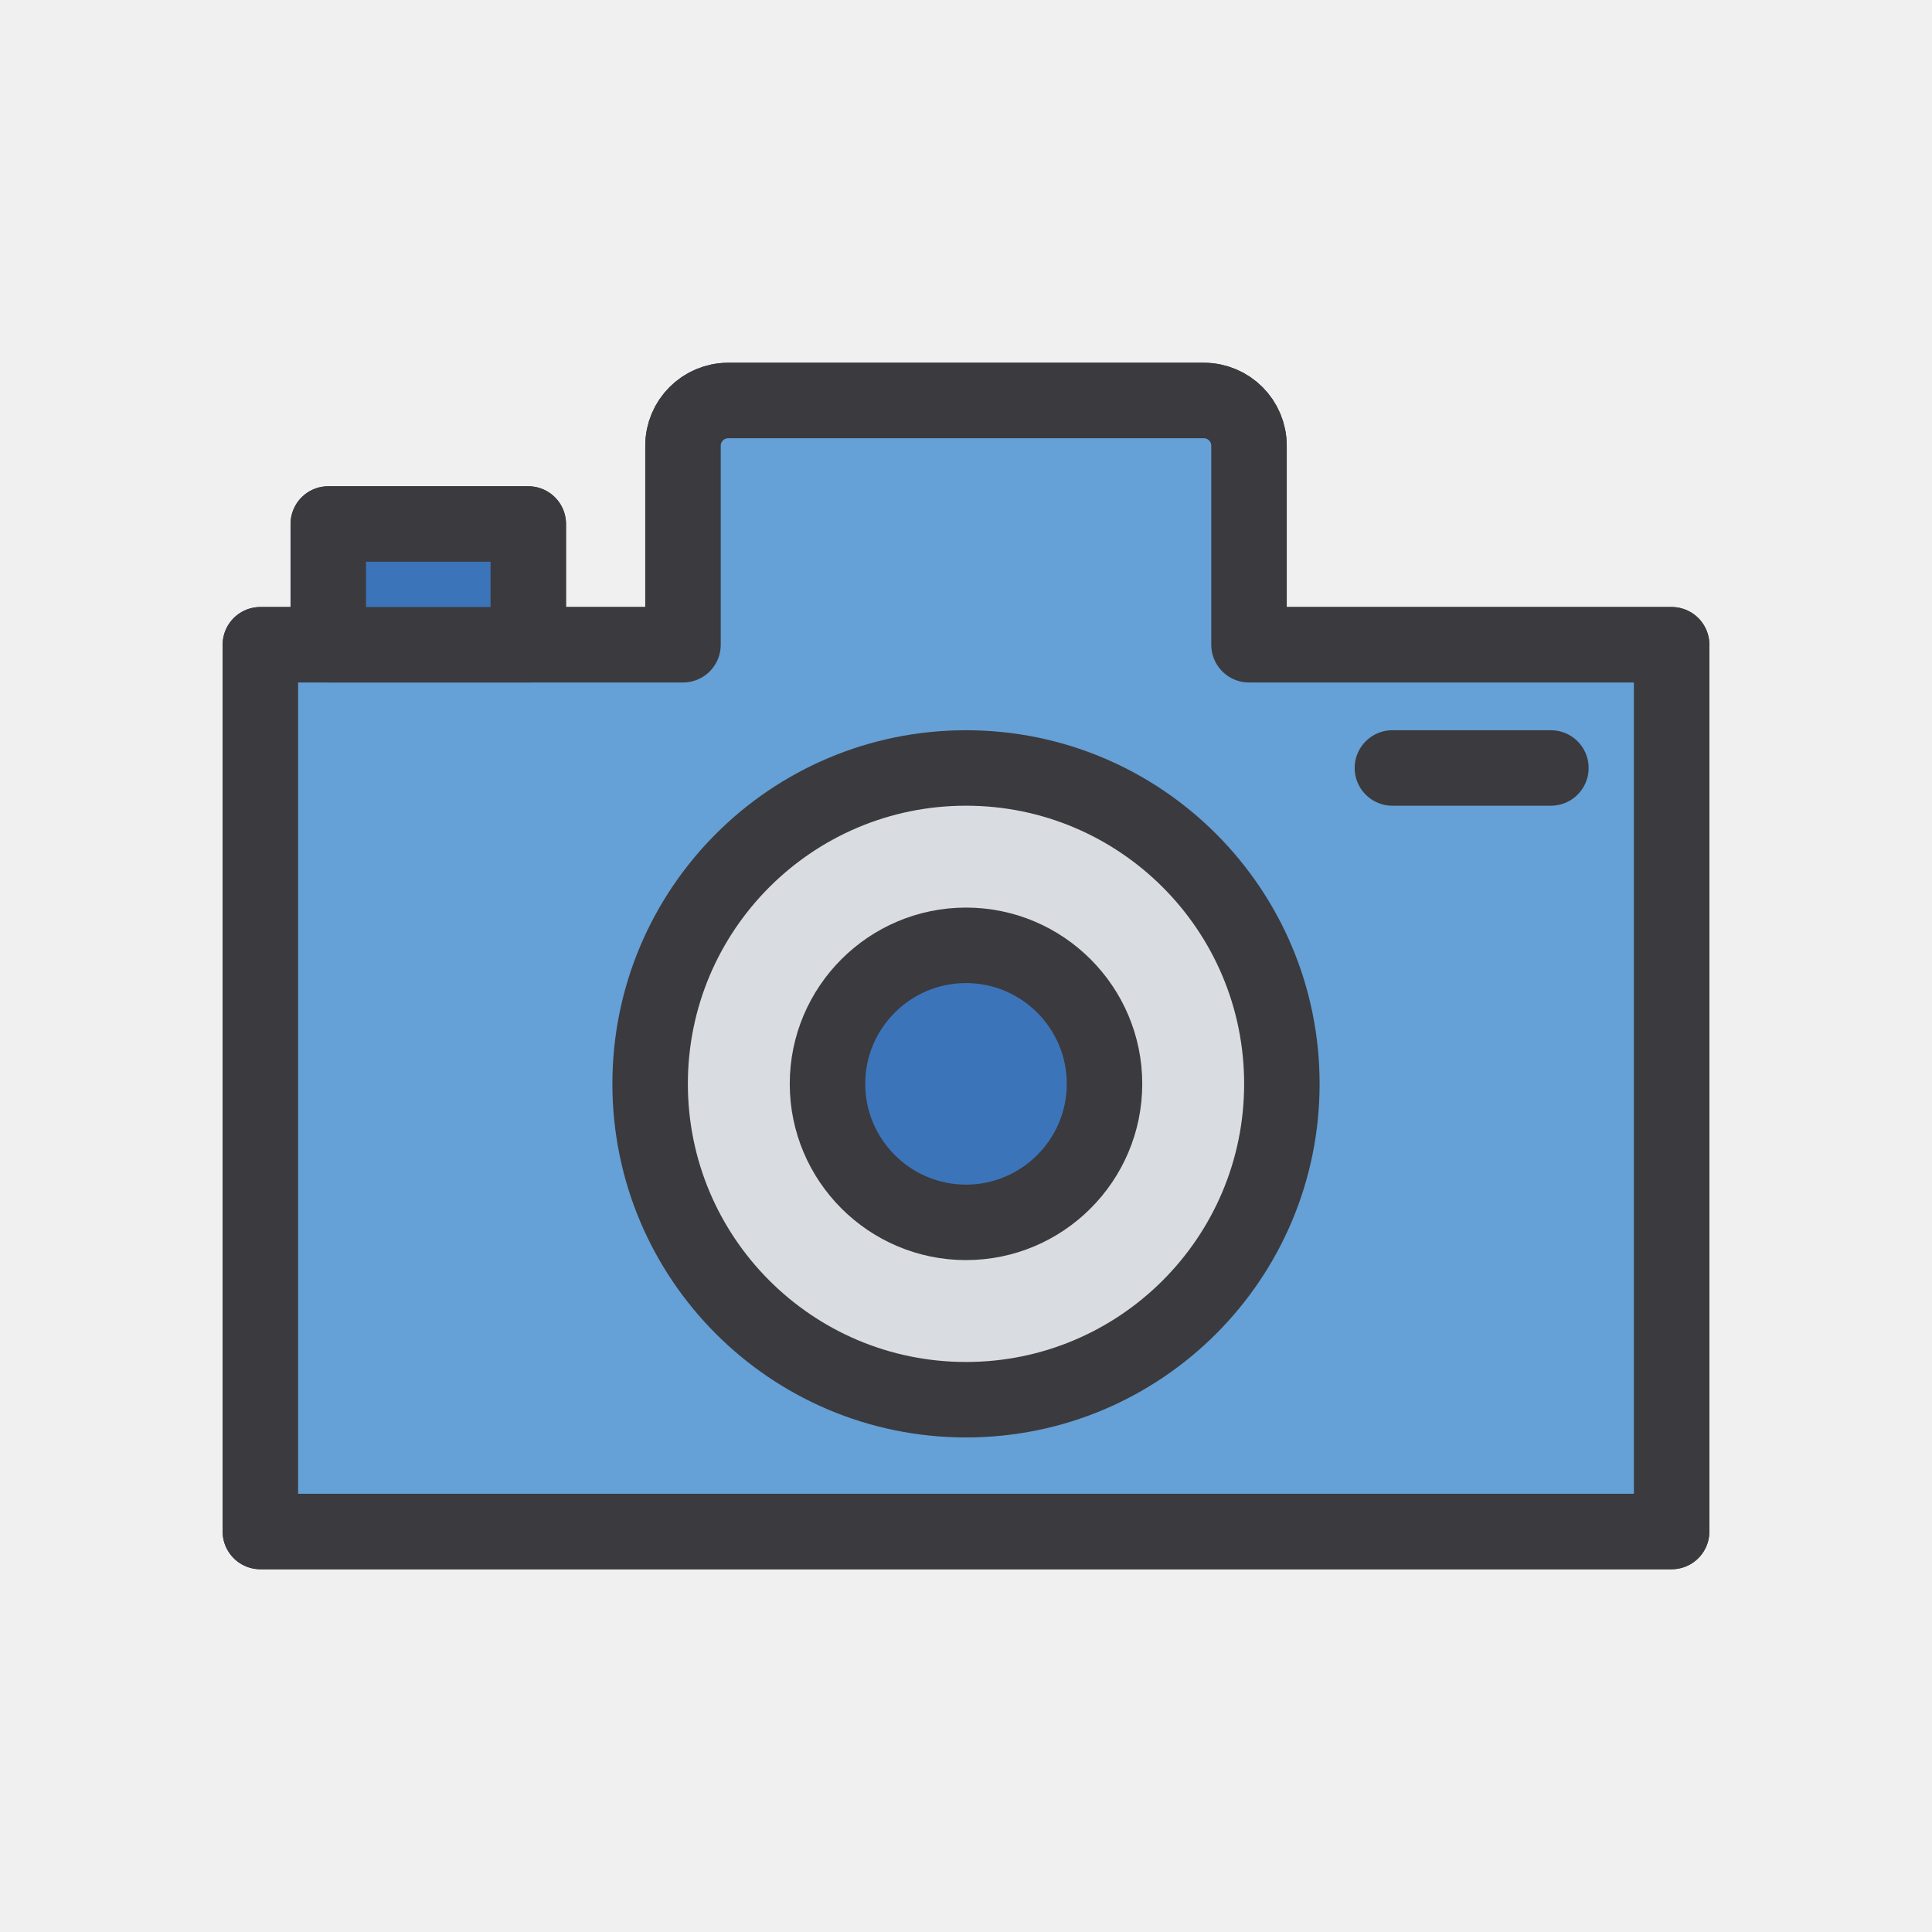
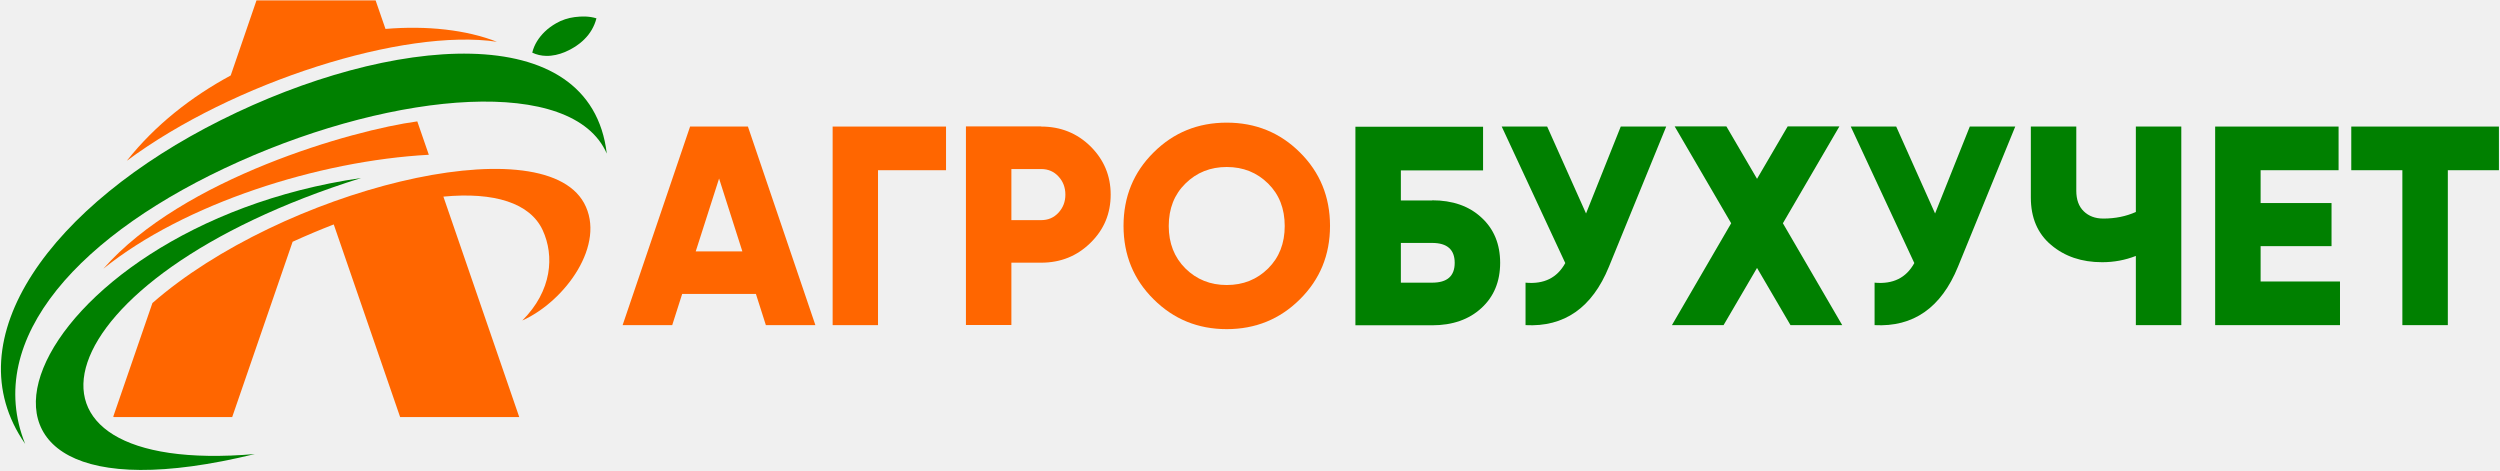
- <svg xmlns="http://www.w3.org/2000/svg" width="512px" height="512px" viewBox="0 0 512 512" enable-background="new 0 0 512 512" id="Layer_1" version="1.1" xml:space="preserve">
-   <g>
-     <path d="   M443,170.865v235H69v-235h112v-52.73c0-6.63,5.37-12,12-12h126c6.63,0,12,5.37,12,12v52.73H443z" fill="none" stroke="#3B3A3E" stroke-linecap="round" stroke-linejoin="round" stroke-miterlimit="10" stroke-width="20" />
-     <circle cx="256" cy="287.229" fill="none" r="83.708" stroke="#3B3A3E" stroke-linecap="round" stroke-linejoin="round" stroke-miterlimit="10" stroke-width="20" />
-     <path d="   M256,323.938c-20.24,0-36.708-16.467-36.708-36.708S235.76,250.521,256,250.521c20.241,0,36.708,16.467,36.708,36.708   S276.241,323.938,256,323.938z" fill="none" stroke="#3B3A3E" stroke-linecap="round" stroke-linejoin="round" stroke-miterlimit="10" stroke-width="20" />
-     <line fill="none" stroke="#3B3A3E" stroke-linecap="round" stroke-linejoin="round" stroke-miterlimit="10" stroke-width="20" x1="369" x2="411" y1="203.521" y2="203.521" />
-     <rect fill="none" height="32" stroke="#3B3A3E" stroke-linecap="round" stroke-linejoin="round" stroke-miterlimit="10" stroke-width="20" width="53" x="87" y="138.865" />
-     <path d="   M443,170.865v235H69v-235h112v-52.73c0-6.63,5.37-12,12-12h126c6.63,0,12,5.37,12,12v52.73H443z" fill="#65A0D6" stroke="#3B3A3E" stroke-linecap="round" stroke-linejoin="round" stroke-miterlimit="10" stroke-width="20" />
-     <circle cx="256" cy="287.229" fill="#D9DCE1" r="83.708" stroke="#3B3A3E" stroke-linecap="round" stroke-linejoin="round" stroke-miterlimit="10" stroke-width="20" />
-     <path d="   M256,323.938c-20.24,0-36.708-16.467-36.708-36.708S235.76,250.521,256,250.521c20.241,0,36.708,16.467,36.708,36.708   S276.241,323.938,256,323.938z" fill="#3C74BA" stroke="#3B3A3E" stroke-linecap="round" stroke-linejoin="round" stroke-miterlimit="10" stroke-width="20" />
-     <line fill="none" stroke="#3B3A3E" stroke-linecap="round" stroke-linejoin="round" stroke-miterlimit="10" stroke-width="20" x1="369" x2="411" y1="203.521" y2="203.521" />
-     <rect fill="#3C74BA" height="32" stroke="#3B3A3E" stroke-linecap="round" stroke-linejoin="round" stroke-miterlimit="10" stroke-width="20" width="53" x="87" y="138.865" />
+ <svg xmlns="http://www.w3.org/2000/svg" width="319.018" height="60" viewBox="0 0 319.018 60" fill="none">
+   <defs>
+     <clipPath id="clip27_10179">
+       <rect id="logo — горизонтальный 2" width="319.018" height="60" fill="white" fill-opacity="0" />
+     </clipPath>
+     <linearGradient x1="186.781" y1="7.004" x2="186.781" y2="17.786" id="paint_linear_27_10181_0" gradientUnits="userSpaceOnUse">
+       <stop stop-color="#54BA01" />
+       <stop offset="1" stop-color="#336601" />
+     </linearGradient>
+     <linearGradient x1="180.578" y1="-14.365" x2="180.578" y2="17.796" id="paint_linear_27_10294_0" gradientUnits="userSpaceOnUse">
+       <stop stop-color="#54BA01" />
+       <stop offset="1" stop-color="#336601" />
+     </linearGradient>
+     <linearGradient x1="193.054" y1="-14.365" x2="193.054" y2="17.796" id="paint_linear_27_10396_0" gradientUnits="userSpaceOnUse">
+       <stop stop-color="#54BA01" />
+       <stop offset="1" stop-color="#336601" />
+     </linearGradient>
+     <linearGradient x1="193.98" y1="7.004" x2="193.98" y2="17.796" id="paint_linear_27_10498_0" gradientUnits="userSpaceOnUse">
+       <stop stop-color="#54BA01" />
+       <stop offset="1" stop-color="#336601" />
+     </linearGradient>
+   </defs>
+   <rect id="logo — горизонтальный 2" width="319.018" height="60" fill="#FFFFFF" fill-opacity="0" />
+   <g clip-path="url(#clip27_10179)">
+     <path id="path662" d="M97.73 41.49L96.46 37.51L87.05 37.51L85.78 41.49L79.45 41.49L88.06 16.15L95.44 16.15L104.05 41.49L97.73 41.49ZM88.78 32.08L94.73 32.08L91.76 22.78L88.78 32.08Z" fill="#FF6600" fill-opacity="1" fill-rule="nonzero" />
+     <path id="path664" d="M120.72 16.15L120.72 21.72L112.04 21.72L112.04 41.49L106.25 41.49L106.25 16.15L120.72 16.15Z" fill="#FF6600" fill-opacity="1" fill-rule="nonzero" />
+     <path id="path666" d="M132.86 16.15C135.34 16.15 137.44 16.99 139.16 18.68C140.87 20.38 141.73 22.43 141.73 24.83C141.73 27.26 140.87 29.31 139.16 30.98C137.44 32.68 135.34 33.52 132.86 33.52L129.06 33.52L129.06 41.47L123.26 41.47L123.26 16.13L132.86 16.13L132.86 16.15ZM132.86 28.09C133.75 28.09 134.48 27.78 135.07 27.14C135.65 26.51 135.95 25.75 135.95 24.83C135.95 23.92 135.65 23.14 135.07 22.52C134.5 21.89 133.75 21.57 132.86 21.57L129.06 21.57L129.06 28.09L132.86 28.09Z" fill="#FF6600" fill-opacity="1" fill-rule="nonzero" />
+     <path id="path668" d="M165.88 38.19C163.33 40.73 160.21 42 156.54 42C152.87 42 149.76 40.73 147.21 38.19C144.65 35.66 143.37 32.53 143.37 28.82C143.37 25.11 144.65 21.98 147.21 19.45C149.76 16.91 152.87 15.65 156.54 15.65C160.21 15.65 163.33 16.91 165.88 19.45C168.43 21.98 169.72 25.11 169.72 28.82C169.72 32.55 168.43 35.66 165.88 38.19ZM151.27 34.26C152.69 35.66 154.44 36.37 156.54 36.37C158.65 36.37 160.4 35.66 161.82 34.26C163.23 32.86 163.94 31.06 163.94 28.84C163.94 26.62 163.23 24.81 161.82 23.42C160.4 22.02 158.65 21.31 156.54 21.31C154.44 21.31 152.69 22.02 151.27 23.42C149.85 24.81 149.14 26.62 149.14 28.84C149.14 31.04 149.85 32.85 151.27 34.26Z" fill="#FF6600" fill-opacity="1" fill-rule="nonzero" />
+     <path id="path670" d="M182.75 25.56C185.35 25.56 187.46 26.29 189.04 27.76C190.63 29.21 191.43 31.15 191.43 33.54C191.43 35.92 190.63 37.86 189.04 39.31C187.46 40.77 185.35 41.51 182.75 41.51L172.96 41.51L172.96 16.17L189.25 16.17L189.25 21.74L178.76 21.74L178.76 25.58L182.75 25.58L182.75 25.56ZM182.75 36.07C184.68 36.07 185.63 35.23 185.63 33.54C185.63 31.84 184.66 31 182.75 31L178.76 31L178.76 36.07L182.75 36.07Z" fill="#008000" fill-opacity="1" fill-rule="nonzero" />
+     <path id="path672" d="M206.82 16.15L212.62 16.15L205.31 34.04C203.17 39.28 199.61 41.75 194.67 41.49L194.67 36.07C197.02 36.29 198.7 35.46 199.74 33.57L191.63 16.15L197.43 16.15L202.39 27.24L206.82 16.15Z" fill="#008000" fill-opacity="1" fill-rule="nonzero" />
+     <path id="path674" d="M235.08 41.49L228.48 41.49L224.21 34.19L219.94 41.49L213.35 41.49L220.91 28.49L213.7 16.13L220.3 16.13L224.21 22.82L228.12 16.13L234.72 16.13L227.51 28.49L235.08 41.49Z" fill="#008000" fill-opacity="1" fill-rule="nonzero" />
+     <path id="path676" d="M251.36 16.15L257.16 16.15L249.85 34.04C247.71 39.28 244.15 41.75 239.21 41.49L239.21 36.07C241.56 36.29 243.24 35.46 244.28 33.57L236.17 16.15L241.97 16.15L246.93 27.24L251.36 16.15Z" fill="#008000" fill-opacity="1" fill-rule="nonzero" />
+     <path id="path678" d="M272.55 16.15L278.35 16.15L278.35 41.49L272.55 41.49L272.55 32.66C271.17 33.2 269.74 33.46 268.25 33.46C265.64 33.46 263.48 32.73 261.74 31.26C260.01 29.81 259.15 27.78 259.15 25.21L259.15 16.15L264.95 16.15L264.95 24.33C264.95 25.47 265.26 26.34 265.9 26.96C266.53 27.57 267.35 27.89 268.4 27.89C269.92 27.89 271.3 27.61 272.55 27.05L272.55 16.15Z" fill="#008000" fill-opacity="1" fill-rule="nonzero" />
+     <path id="path680" d="M288.47 35.92L298.6 35.92L298.6 41.49L282.67 41.49L282.67 16.15L298.42 16.15L298.42 21.72L288.47 21.72L288.47 25.91L297.52 25.91L297.52 31.41L288.47 31.41L288.47 35.92Z" fill="#008000" fill-opacity="1" fill-rule="nonzero" />
+     <path id="path682" d="M318.88 16.15L318.88 21.72L312.36 21.72L312.36 41.49L306.56 41.49L306.56 21.72L300.04 21.72L300.04 16.15L318.88 16.15Z" fill="#008000" fill-opacity="1" fill-rule="nonzero" />
+     <path id="path686" d="M28.21 15.32C6.7 26.07 -6.13 43.22 3.21 56.64C-2.18 43.22 10.25 29.69 30.51 20.62C50.62 11.62 73.1 9.66 77.43 19.6C75.36 2.07 49.7 4.57 28.21 15.32Z" fill="#008000" fill-opacity="1" fill-rule="nonzero" />
+     <path id="path688" d="M46.1 22.71C2.8 28.98 -14.26 69.38 32.52 57.94C-1.63 60.88 5.18 35.52 46.1 22.71Z" fill="#008000" fill-opacity="1" fill-rule="nonzero" />
+     <path id="path692" d="M53.25 15.49C45.04 16.6 23.35 22.71 13.19 34.29C23.49 25.98 40.67 20.51 54.72 19.75L53.25 15.49Z" fill="#FF6600" fill-opacity="1" fill-rule="nonzero" />
+     <path id="path694" d="M74.53 25.91C69.05 15.93 35.84 24.32 19.45 38.67L14.45 53.17C14.47 53.19 14.5 53.21 14.53 53.22L29.63 53.22L37.34 30.85C39.14 30.03 40.9 29.29 42.59 28.64L51.06 53.22L66.26 53.22L56.58 25.09C63.07 24.47 67.65 25.91 69.25 29.37C70.76 32.64 70.45 37.1 66.65 40.9C72.15 38.42 77.4 31.15 74.53 25.91Z" fill="#FF6600" fill-opacity="1" fill-rule="nonzero" />
+     <path id="path696" d="M63.41 5.33C59.48 3.8 54.51 3.25 49.19 3.69L47.93 0.05L32.73 0.05L29.44 9.63C24.41 12.35 19.79 15.96 16.18 20.52C29.73 10.46 51.59 3.56 63.41 5.33Z" fill="#FF6600" fill-opacity="1" fill-rule="nonzero" />
+     <path id="path702" d="M73.34 2.18C74.26 2.06 75.22 2.06 76.11 2.34C75.85 3.36 75.31 4.29 74.56 5.02C73.86 5.72 73.01 6.25 72.09 6.64C71.34 6.95 70.52 7.15 69.69 7.13C69.07 7.12 68.47 6.98 67.92 6.72C68.16 5.69 68.76 4.78 69.51 4.05C69.94 3.63 70.43 3.28 70.95 2.98C71.68 2.55 72.5 2.29 73.34 2.18Z" fill="#008000" fill-opacity="1" fill-rule="nonzero" />
  </g>
</svg>
